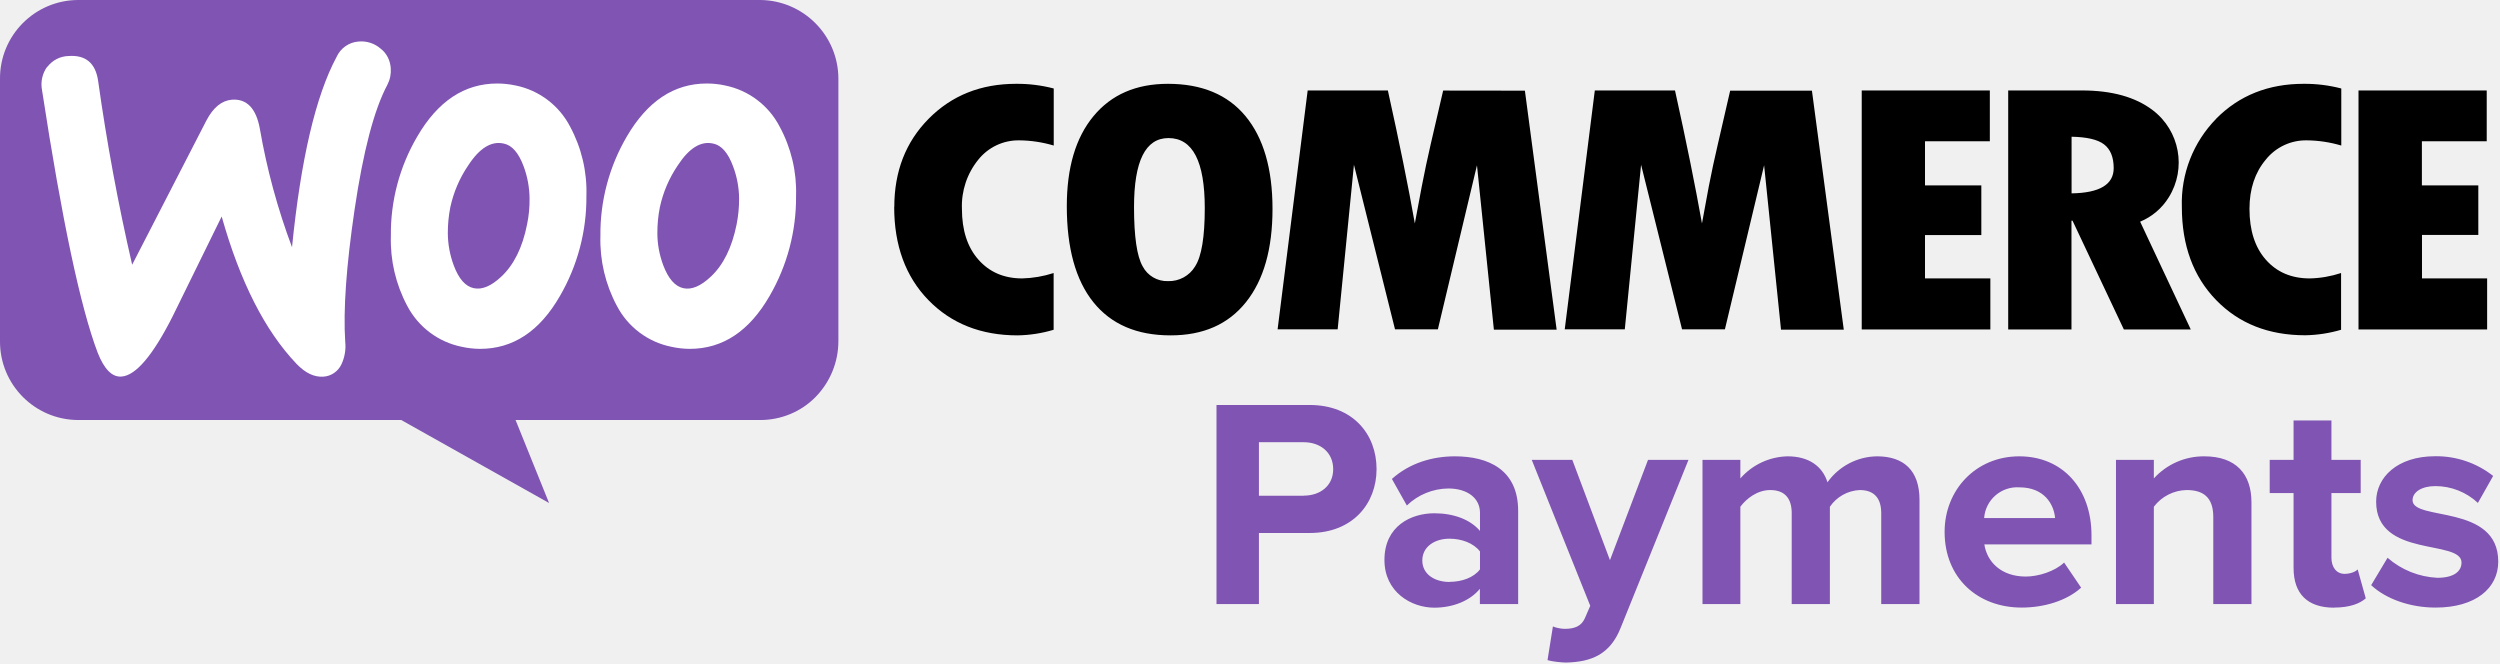
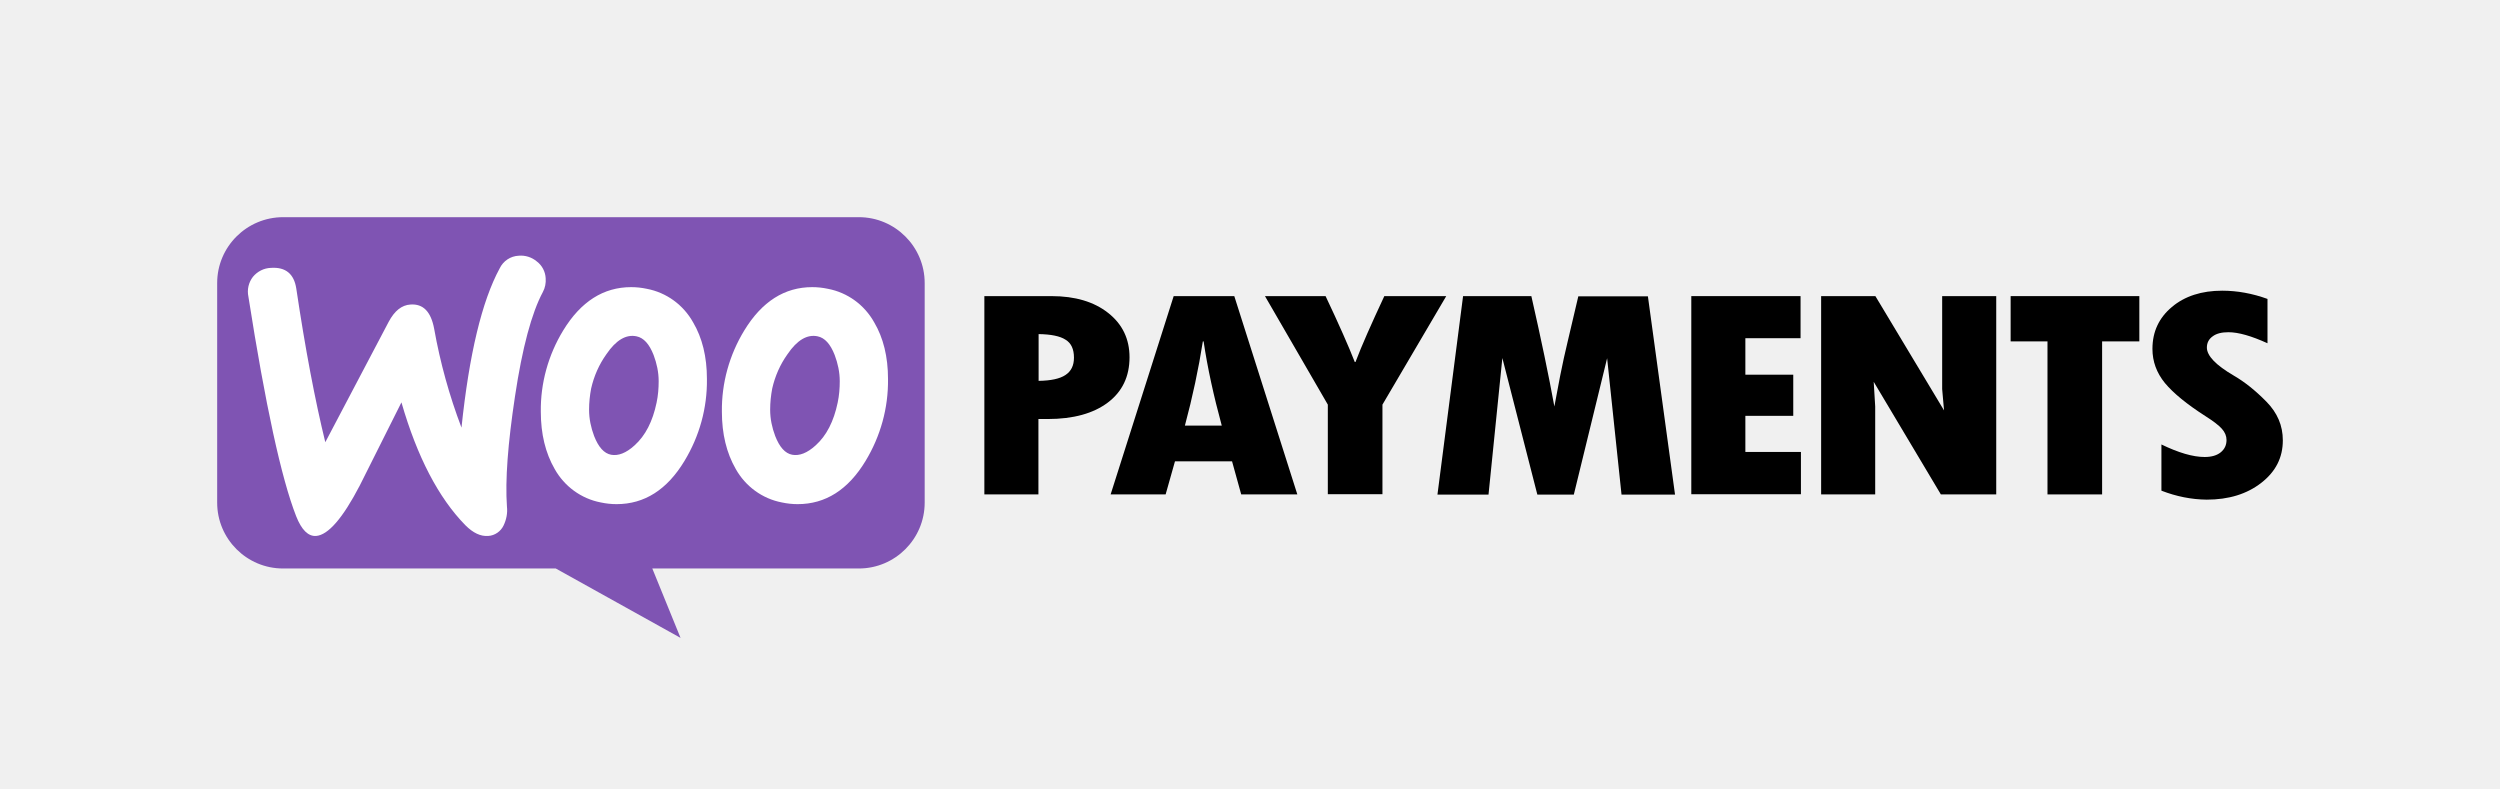
- <svg xmlns="http://www.w3.org/2000/svg" viewBox="0 0 241 64" fill="none">
-   <g fill-rule="evenodd">
-     <path fill="#7f54b3" d="M7.52 0h65.77a7.6 7.6 0 0 1 7.53 7.59v25.3c0 2.02-.8 3.95-2.2 5.38s-3.33 2.22-5.33 2.22H49.7l3.23 8-14.25-8H7.52A7.56 7.56 0 0 1 0 32.9V7.6A7.56 7.56 0 0 1 7.52 0z" />
-     <path fill="#000" d="M213.65 11.44a11.6 11.6 0 0 0-3.32 8.51c0 3.7 1.1 6.7 3.3 8.97s5.06 3.4 8.6 3.4c1.17-.02 2.33-.2 3.45-.53v-5.47c-.98.32-2 .5-3.02.52-1.76 0-3.17-.6-4.23-1.8s-1.58-2.84-1.58-4.91c0-1.92.53-3.5 1.57-4.74a4.95 4.95 0 0 1 3.96-1.86c1.12.01 2.24.18 3.32.5v-5.5a13.89 13.89 0 0 0-3.63-.45c-3.4 0-6.21 1.12-8.43 3.36h.01zm-108.24-.24c1.72-2.08 4.11-3.12 7.18-3.12 3.26 0 5.76 1.04 7.48 3.12s2.6 5.06 2.6 8.93-.85 6.86-2.56 9-4.12 3.2-7.27 3.2c-3.25 0-5.73-1.07-7.44-3.2s-2.56-5.22-2.56-9.25c0-3.71.85-6.6 2.57-8.68zm-19.2 8.76c0-3.44 1.1-6.28 3.32-8.52s5.02-3.36 8.42-3.36a13.9 13.9 0 0 1 3.63.45v5.5c-1.08-.32-2.2-.49-3.32-.5a4.95 4.95 0 0 0-3.95 1.86 7.07 7.07 0 0 0-1.58 4.74c0 2.07.53 3.7 1.59 4.9s2.46 1.81 4.22 1.81a10.7 10.7 0 0 0 3.03-.52v5.47c-1.13.34-2.3.52-3.47.54-3.53 0-6.4-1.14-8.6-3.4s-3.3-5.27-3.3-8.97zm29 5.72a2.94 2.94 0 0 1-2.62 1.42 2.65 2.65 0 0 1-2.44-1.43c-.55-.96-.83-2.86-.83-5.71 0-4.43 1.1-6.65 3.32-6.65 2.34 0 3.5 2.25 3.5 6.75 0 2.78-.31 4.65-.92 5.6v.02zm22.71-11.78 1.2-5.17 7.88.01 3.06 23.04h-6.05l-1.63-15.85-3.77 15.82h-4.13l-3.96-15.87-1.57 15.87h-5.79l2.9-23.03h7.73c1.1 4.97 1.97 9.24 2.6 12.82l.67-3.58c.27-1.38.55-2.73.86-4.06zm28.87-5.17-1.19 5.17a105.93 105.93 0 0 0-.87 4.06l-.66 3.58c-.64-3.58-1.5-7.86-2.6-12.82h-7.73l-2.9 23.03h5.79l1.57-15.87 3.95 15.87h4.13l3.78-15.82 1.63 15.85h6.05l-3.07-23.04h-7.88zm24.2 13.93h-5.42v4.18h6.3v4.92h-12.4V8.72h12.35v4.9h-6.25v4.25H191v4.79zm18.08-3.64a6.34 6.34 0 0 0-1.55-8.4c-1.67-1.27-3.94-1.9-6.82-1.9h-7.11v23.04h6.1V21.27h.1l4.95 10.49h6.45l-4.88-10.39a5.87 5.87 0 0 0 2.76-2.35zm-9.37-5.84v5.46c2.7-.04 4.06-.85 4.06-2.43 0-1.07-.32-1.83-.94-2.3s-1.67-.7-3.12-.73zm33.78 9.47v4.19h6.28v4.92h-12.4V8.72h12.36v4.9h-6.25v4.25h5.44v4.78h-5.43z" />
-   </g>
-   <g fill="#fff">
-     <path d="M4.56 6.45A2.65 2.65 0 0 1 6.6 5.4c1.66-.12 2.61.68 2.86 2.4a206.43 206.43 0 0 0 3.28 17.72l7.16-13.91c.66-1.25 1.47-1.92 2.46-2 1.43-.1 2.33.83 2.69 2.8a63.1 63.1 0 0 0 3.1 11.42c.85-8.47 2.28-14.59 4.3-18.35A2.53 2.53 0 0 1 34.6 4c.75-.06 1.5.18 2.07.67.6.45.95 1.15 1 1.91.04.55-.07 1.1-.33 1.6-1.28 2.4-2.33 6.42-3.16 12.04-.8 5.43-1.1 9.67-.9 12.73.08.75-.05 1.5-.37 2.18-.33.69-1 1.14-1.74 1.18-.88.06-1.74-.35-2.59-1.24-3.03-3.18-5.44-7.91-7.21-14.2l-4.73 9.63c-1.91 3.78-3.56 5.71-4.93 5.8-.9.07-1.66-.7-2.29-2.29-1.66-4.37-3.45-12.8-5.37-25.33a2.9 2.9 0 0 1 .5-2.25z" />
-     <path fill-rule="evenodd" d="M69.9 8.24a7.62 7.62 0 0 1 5.25 3.95 13.16 13.16 0 0 1 1.59 6.7 18.9 18.9 0 0 1-2.55 9.64c-1.96 3.4-4.52 5.1-7.7 5.1a8.31 8.31 0 0 1-1.77-.2 7.61 7.61 0 0 1-5.25-3.94 13.43 13.43 0 0 1-1.59-6.75 18.58 18.58 0 0 1 2.55-9.59c1.99-3.4 4.55-5.1 7.7-5.1.6 0 1.19.06 1.77.19zm-1.39 18.44c1.22-1.13 2.05-2.82 2.5-5.05a12.67 12.67 0 0 0 .24-2.49 9.03 9.03 0 0 0-.58-3.1c-.48-1.3-1.12-2.04-1.92-2.2-1.18-.27-2.32.43-3.41 2.1a11.46 11.46 0 0 0-1.73 4.04 12.7 12.7 0 0 0-.24 2.5c0 1.06.2 2.1.57 3.1.49 1.29 1.13 2.02 1.93 2.2s1.68-.2 2.64-1.1zM49.71 8.24a7.63 7.63 0 0 1 5.24 3.95 13.18 13.18 0 0 1 1.58 6.7 18.9 18.9 0 0 1-2.55 9.64c-1.95 3.4-4.52 5.1-7.7 5.1a8.36 8.36 0 0 1-1.77-.2 7.63 7.63 0 0 1-5.25-3.94 13.45 13.45 0 0 1-1.58-6.75c-.04-3.38.85-6.7 2.55-9.59 1.98-3.4 4.55-5.1 7.7-5.1a8.35 8.35 0 0 1 1.77.19zm-1.4 18.44c1.22-1.13 2.06-2.82 2.5-5.05.17-.81.25-1.65.24-2.49a9.13 9.13 0 0 0-.57-3.1c-.48-1.3-1.12-2.04-1.92-2.2-1.19-.27-2.33.43-3.42 2.1a11.45 11.45 0 0 0-1.73 4.04 12.69 12.69 0 0 0-.24 2.5 9.05 9.05 0 0 0 .57 3.1c.48 1.3 1.13 2.03 1.93 2.2s1.68-.2 2.64-1.1z" />
-   </g>
-   <path fill="#7f54b3" d="M121.36 58.23v-6.85h4.9c4.13 0 6.44-2.82 6.44-6.16 0-3.36-2.28-6.18-6.45-6.18h-8.98v19.19h4.09zm4.32-10.44h-4.32v-5.16h4.32c1.6 0 2.84.98 2.84 2.6 0 1.58-1.23 2.55-2.84 2.55zm20.67 10.44v-8.98c0-4-2.9-5.26-6.1-5.26-2.19 0-4.38.66-6.07 2.18l1.44 2.56a5.84 5.84 0 0 1 4-1.64c1.84 0 3.05.93 3.05 2.34v1.75c-.93-1.1-2.54-1.7-4.4-1.7-2.22 0-4.81 1.21-4.81 4.5 0 3.1 2.59 4.6 4.8 4.6 1.82 0 3.46-.67 4.4-1.82v1.47h3.69zm-6.62-2.13c-1.44 0-2.62-.75-2.62-2.07s1.18-2.1 2.62-2.1c1.18 0 2.33.43 2.94 1.23v1.73c-.61.8-1.76 1.2-2.94 1.2zm9.46 7.54c.44.14 1.39.23 1.79.23 2.39-.06 4.23-.75 5.26-3.37l6.53-16.17h-3.9L155.2 54l-3.63-9.67h-3.91l5.64 14.07-.52 1.2c-.34.76-.98 1.02-1.93 1.02-.34 0-.83-.09-1.15-.23l-.52 3.25zm35.85-5.41V48.19c0-2.85-1.53-4.2-4.09-4.2a5.95 5.95 0 0 0-4.78 2.5c-.49-1.55-1.8-2.5-3.85-2.5a6.22 6.22 0 0 0-4.55 2.13v-1.79h-3.65v13.9h3.65v-9.38c.55-.75 1.61-1.61 2.88-1.61 1.5 0 2.07.92 2.07 2.21v8.78h3.68v-9.38a3.69 3.69 0 0 1 2.88-1.61c1.5 0 2.07.92 2.07 2.21v8.78h3.69zm9.85.34c2.16 0 4.35-.66 5.73-1.92l-1.64-2.42c-.9.86-2.5 1.35-3.69 1.35-2.36 0-3.74-1.4-4-3.1h10.33v-.87c0-4.52-2.79-7.62-6.96-7.62-4.2 0-7.2 3.25-7.2 7.28 0 4.46 3.2 7.3 7.43 7.3zm3.22-8.63h-6.84a3.2 3.2 0 0 1 3.4-2.96c2.4 0 3.33 1.64 3.44 2.96zm18.93 8.29v-9.81c0-2.7-1.47-4.43-4.55-4.43a6.5 6.5 0 0 0-4.86 2.13v-1.79h-3.65v13.9h3.65v-9.38a4.06 4.06 0 0 1 3.16-1.61c1.56 0 2.57.66 2.57 2.59v8.4h3.68zm7.97.34c1.53 0 2.5-.4 3.05-.89l-.78-2.79c-.2.23-.72.43-1.26.43-.8 0-1.27-.66-1.27-1.55v-6.24h2.82v-3.2h-2.82v-3.8h-3.65v3.8h-2.3v3.2h2.3v7.22c0 2.5 1.35 3.83 3.91 3.83zm9.78 0c3.86 0 6.04-1.87 6.04-4.43 0-5.6-8.26-3.88-8.26-5.92 0-.78.87-1.36 2.2-1.36a6 6 0 0 1 4.1 1.62l1.47-2.6a8.85 8.85 0 0 0-5.58-1.9c-3.68 0-5.7 2.05-5.7 4.38 0 5.47 8.23 3.6 8.23 5.87 0 .86-.75 1.47-2.33 1.47a7.88 7.88 0 0 1-4.8-1.93l-1.58 2.64c1.46 1.36 3.8 2.16 6.2 2.16z" />
+ <svg xmlns="http://www.w3.org/2000/svg" width="428" height="135" viewBox="0 0 428 135" fill="none">
+   <path d="M168.586 50.695H180.02C184.055 50.695 187.29 51.656 189.724 53.578C192.158 55.499 193.375 58.029 193.375 61.168C193.375 64.467 192.126 67.061 189.66 68.918C187.194 70.776 183.767 71.737 179.379 71.737H177.778V84.644H168.522V50.695H168.586ZM177.81 57.197V65.203C179.891 65.171 181.429 64.851 182.39 64.211C183.382 63.57 183.863 62.577 183.863 61.232C183.863 59.759 183.382 58.734 182.422 58.157C181.493 57.549 179.956 57.229 177.81 57.197Z" fill="black" />
+   <path d="M222.103 84.644H212.495L210.926 78.975H201.157L199.556 84.644H190.14L200.933 50.695H211.31L222.103 84.644ZM209.164 72.858C207.787 67.798 206.73 62.994 206.057 58.446H205.929C205.193 63.154 204.168 67.958 202.855 72.858H209.164Z" fill="black" />
+   <path d="M216.562 50.695H226.939C229.245 55.563 230.91 59.343 231.935 61.969H232.063C233.088 59.246 234.753 55.499 236.995 50.695H247.596L236.675 69.271V84.612H227.323V69.271L216.562 50.695Z" fill="black" />
+   <path d="M250.478 50.695H262.168C263.834 58.029 265.147 64.307 266.108 69.591L267.1 64.339C267.517 62.289 267.933 60.303 268.414 58.35L270.207 50.727H282.121L286.765 84.676H277.605L275.139 61.328L269.438 84.676H263.193L257.204 61.296L254.834 84.676H246.091L250.478 50.695Z" fill="black" />
+   <path d="M289.551 50.695H308.255V57.901H298.807V64.147H307.006V71.192H298.807V77.374H308.319V84.612H289.551V50.695Z" fill="black" />
+   <path d="M311.746 50.695H321.066L332.82 70.264L332.499 66.613V50.695H341.755V84.644H332.275L320.778 65.364L321.034 69.591V84.644H311.778V50.695H311.746Z" fill="black" />
+   <path d="M344.189 50.695H366.255V58.446H359.882V84.644H350.53V58.446H344.221V50.695H344.189Z" fill="black" />
+   <path d="M370.035 84.003V76.092C372.949 77.502 375.415 78.238 377.433 78.238C378.586 78.238 379.515 77.982 380.187 77.438C380.86 76.893 381.18 76.189 381.18 75.324C381.18 74.651 380.924 74.011 380.38 73.402C379.835 72.794 378.906 72.089 377.593 71.256C374.391 69.207 372.085 67.317 370.643 65.588C369.202 63.826 368.498 61.873 368.498 59.727C368.498 56.78 369.619 54.41 371.828 52.553C374.038 50.695 376.921 49.766 380.444 49.766C383.038 49.766 385.632 50.247 388.194 51.175V58.766C385.44 57.517 383.23 56.876 381.5 56.876C380.347 56.876 379.451 57.1 378.81 57.581C378.138 58.061 377.817 58.702 377.817 59.502C377.817 60.912 379.355 62.513 382.429 64.306C384.255 65.363 386.112 66.837 388.002 68.758C389.891 70.68 390.82 72.858 390.82 75.388C390.82 78.334 389.603 80.736 387.137 82.658C384.671 84.579 381.565 85.54 377.785 85.54C375.159 85.508 372.597 84.996 370.035 84.003Z" fill="black" />
+   <path fill-rule="evenodd" clip-rule="evenodd" d="M48.485 37.18H147.032C153.245 37.18 158.305 42.24 158.305 48.453V86.053C158.305 92.266 153.245 97.326 147.032 97.326H111.674L116.51 109.208L95.148 97.326H48.453C42.24 97.326 37.18 92.266 37.18 86.053V48.453C37.18 42.24 42.24 37.18 48.485 37.18Z" fill="#7F54B3" />
+   <path d="M43.297 47.397C44.066 46.468 45.187 45.891 46.404 45.859C48.902 45.699 50.343 46.884 50.727 49.414C52.264 59.727 53.93 68.502 55.691 75.708L66.548 55.083C67.541 53.225 68.758 52.233 70.263 52.136C72.441 51.976 73.786 53.353 74.331 56.3C75.356 62.065 76.925 67.734 79.007 73.21C80.32 60.656 82.498 51.56 85.54 45.955C86.149 44.674 87.398 43.842 88.807 43.778C89.928 43.681 91.049 44.034 91.914 44.77C92.81 45.443 93.355 46.5 93.419 47.621C93.483 48.453 93.323 49.286 92.939 49.991C91.017 53.578 89.415 59.535 88.166 67.862C86.95 75.9 86.469 82.21 86.789 86.725C86.917 87.846 86.693 88.967 86.213 89.96C85.732 90.985 84.708 91.69 83.587 91.754C82.273 91.85 80.993 91.241 79.679 89.928C75.067 85.22 71.416 78.206 68.726 68.886C65.555 75.228 63.154 80 61.584 83.138C58.67 88.743 56.172 91.594 54.122 91.754C52.777 91.85 51.624 90.729 50.695 88.359C48.165 81.889 45.443 69.367 42.528 50.791C42.272 49.574 42.56 48.357 43.297 47.397Z" fill="white" />
+   <path d="M118.657 55.179C116.991 52.2 114.109 50.087 110.746 49.446C109.849 49.254 108.952 49.158 108.056 49.158C103.316 49.158 99.44 51.624 96.43 56.556C93.868 60.752 92.523 65.588 92.587 70.488C92.587 74.299 93.387 77.566 94.957 80.288C96.622 83.266 99.504 85.38 102.867 86.021C103.764 86.213 104.661 86.309 105.558 86.309C110.33 86.309 114.205 83.843 117.183 78.911C119.745 74.683 121.091 69.847 121.026 64.883C121.026 61.072 120.226 57.837 118.657 55.179ZM112.411 68.918C111.739 72.153 110.49 74.587 108.632 76.253C107.191 77.566 105.846 78.078 104.629 77.854C103.412 77.63 102.451 76.541 101.714 74.651C101.17 73.21 100.85 71.705 100.85 70.135C100.85 68.918 100.978 67.701 101.202 66.516C101.682 64.403 102.547 62.417 103.828 60.624C105.461 58.222 107.191 57.197 108.984 57.581C110.201 57.837 111.162 58.894 111.899 60.784C112.443 62.225 112.764 63.73 112.764 65.267C112.764 66.484 112.667 67.701 112.411 68.918Z" fill="white" />
+   <path d="M149.658 55.179C147.993 52.2 145.11 50.087 141.747 49.446C140.851 49.254 139.954 49.158 139.057 49.158C134.317 49.158 130.442 51.624 127.431 56.556C124.869 60.752 123.524 65.588 123.588 70.488C123.588 74.299 124.389 77.566 125.958 80.288C127.624 83.266 130.506 85.38 133.869 86.021C134.765 86.213 135.662 86.309 136.559 86.309C141.331 86.309 145.206 83.843 148.185 78.911C150.747 74.683 152.092 69.847 152.028 64.883C152.028 61.072 151.227 57.837 149.658 55.179ZM143.413 68.918C142.74 72.153 141.491 74.587 139.634 76.253C138.192 77.566 136.847 78.078 135.63 77.854C134.413 77.63 133.452 76.541 132.716 74.651C132.171 73.21 131.851 71.705 131.851 70.135C131.851 68.918 131.979 67.701 132.203 66.516C132.684 64.403 133.548 62.417 134.83 60.624C136.463 58.222 138.192 57.197 139.986 57.581C141.203 57.837 142.164 58.894 142.9 60.784C143.445 62.225 143.765 63.73 143.765 65.267C143.765 66.484 143.669 67.701 143.413 68.918Z" fill="white" />
</svg>
